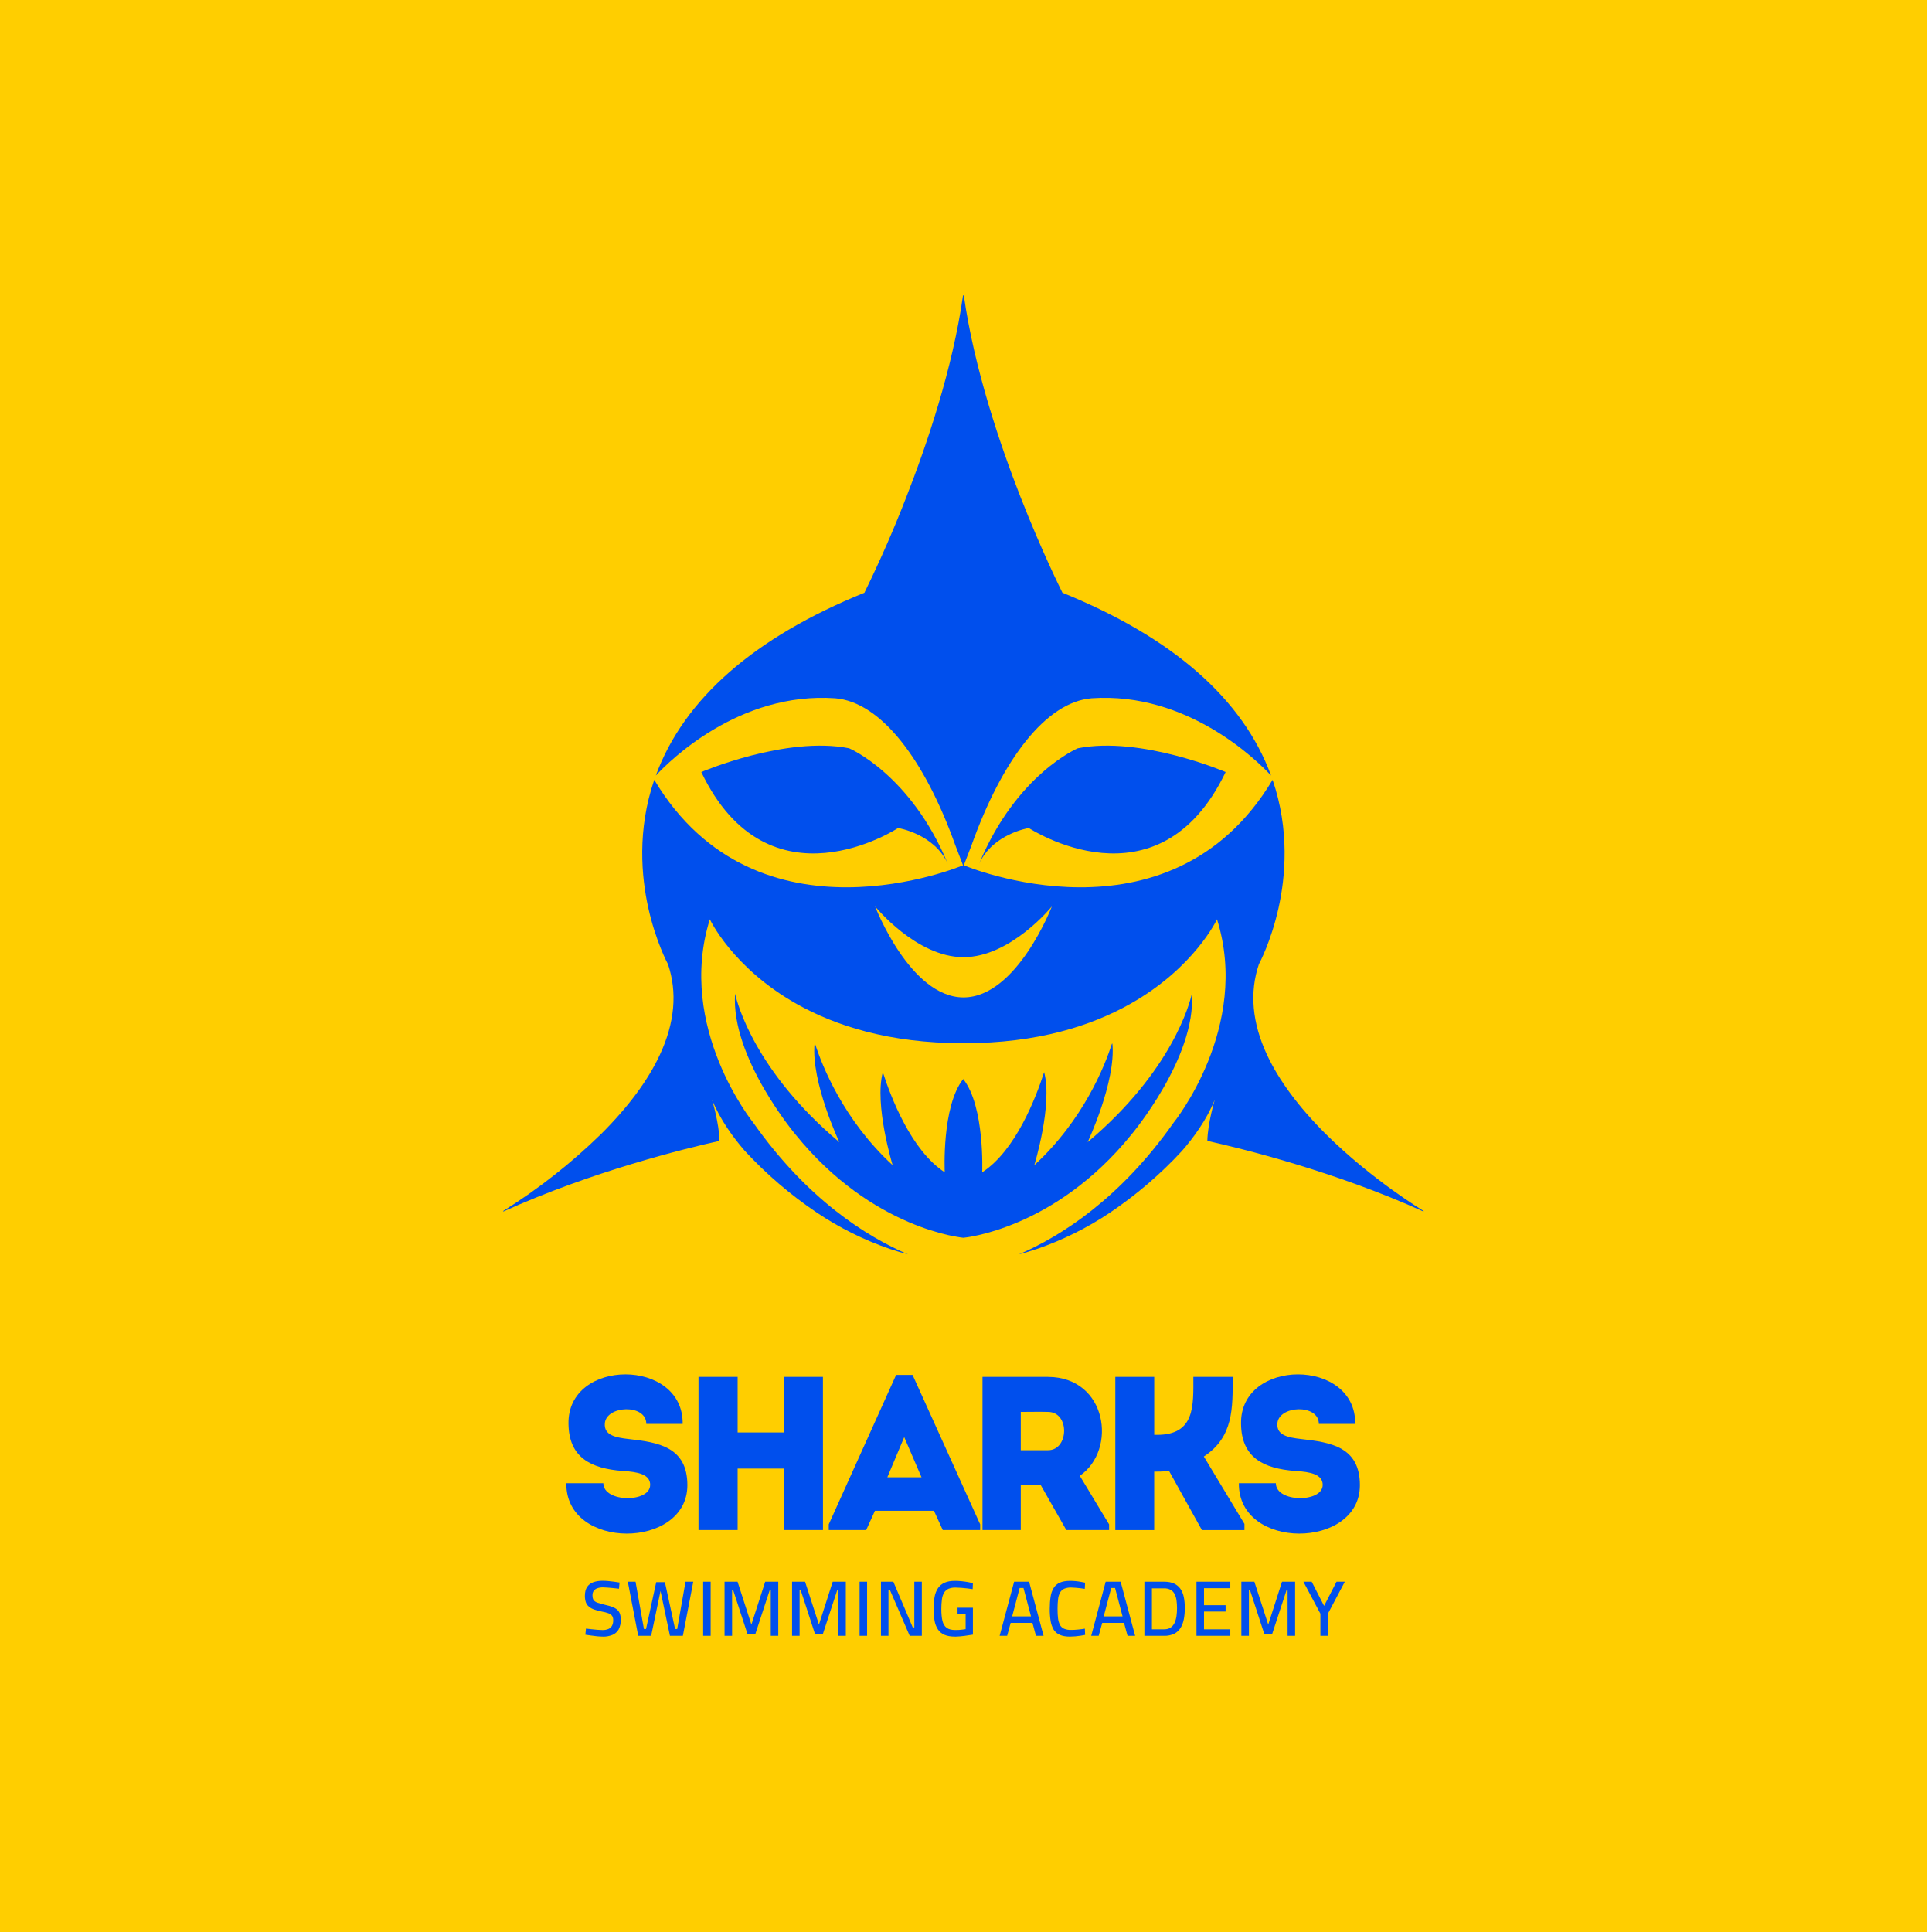
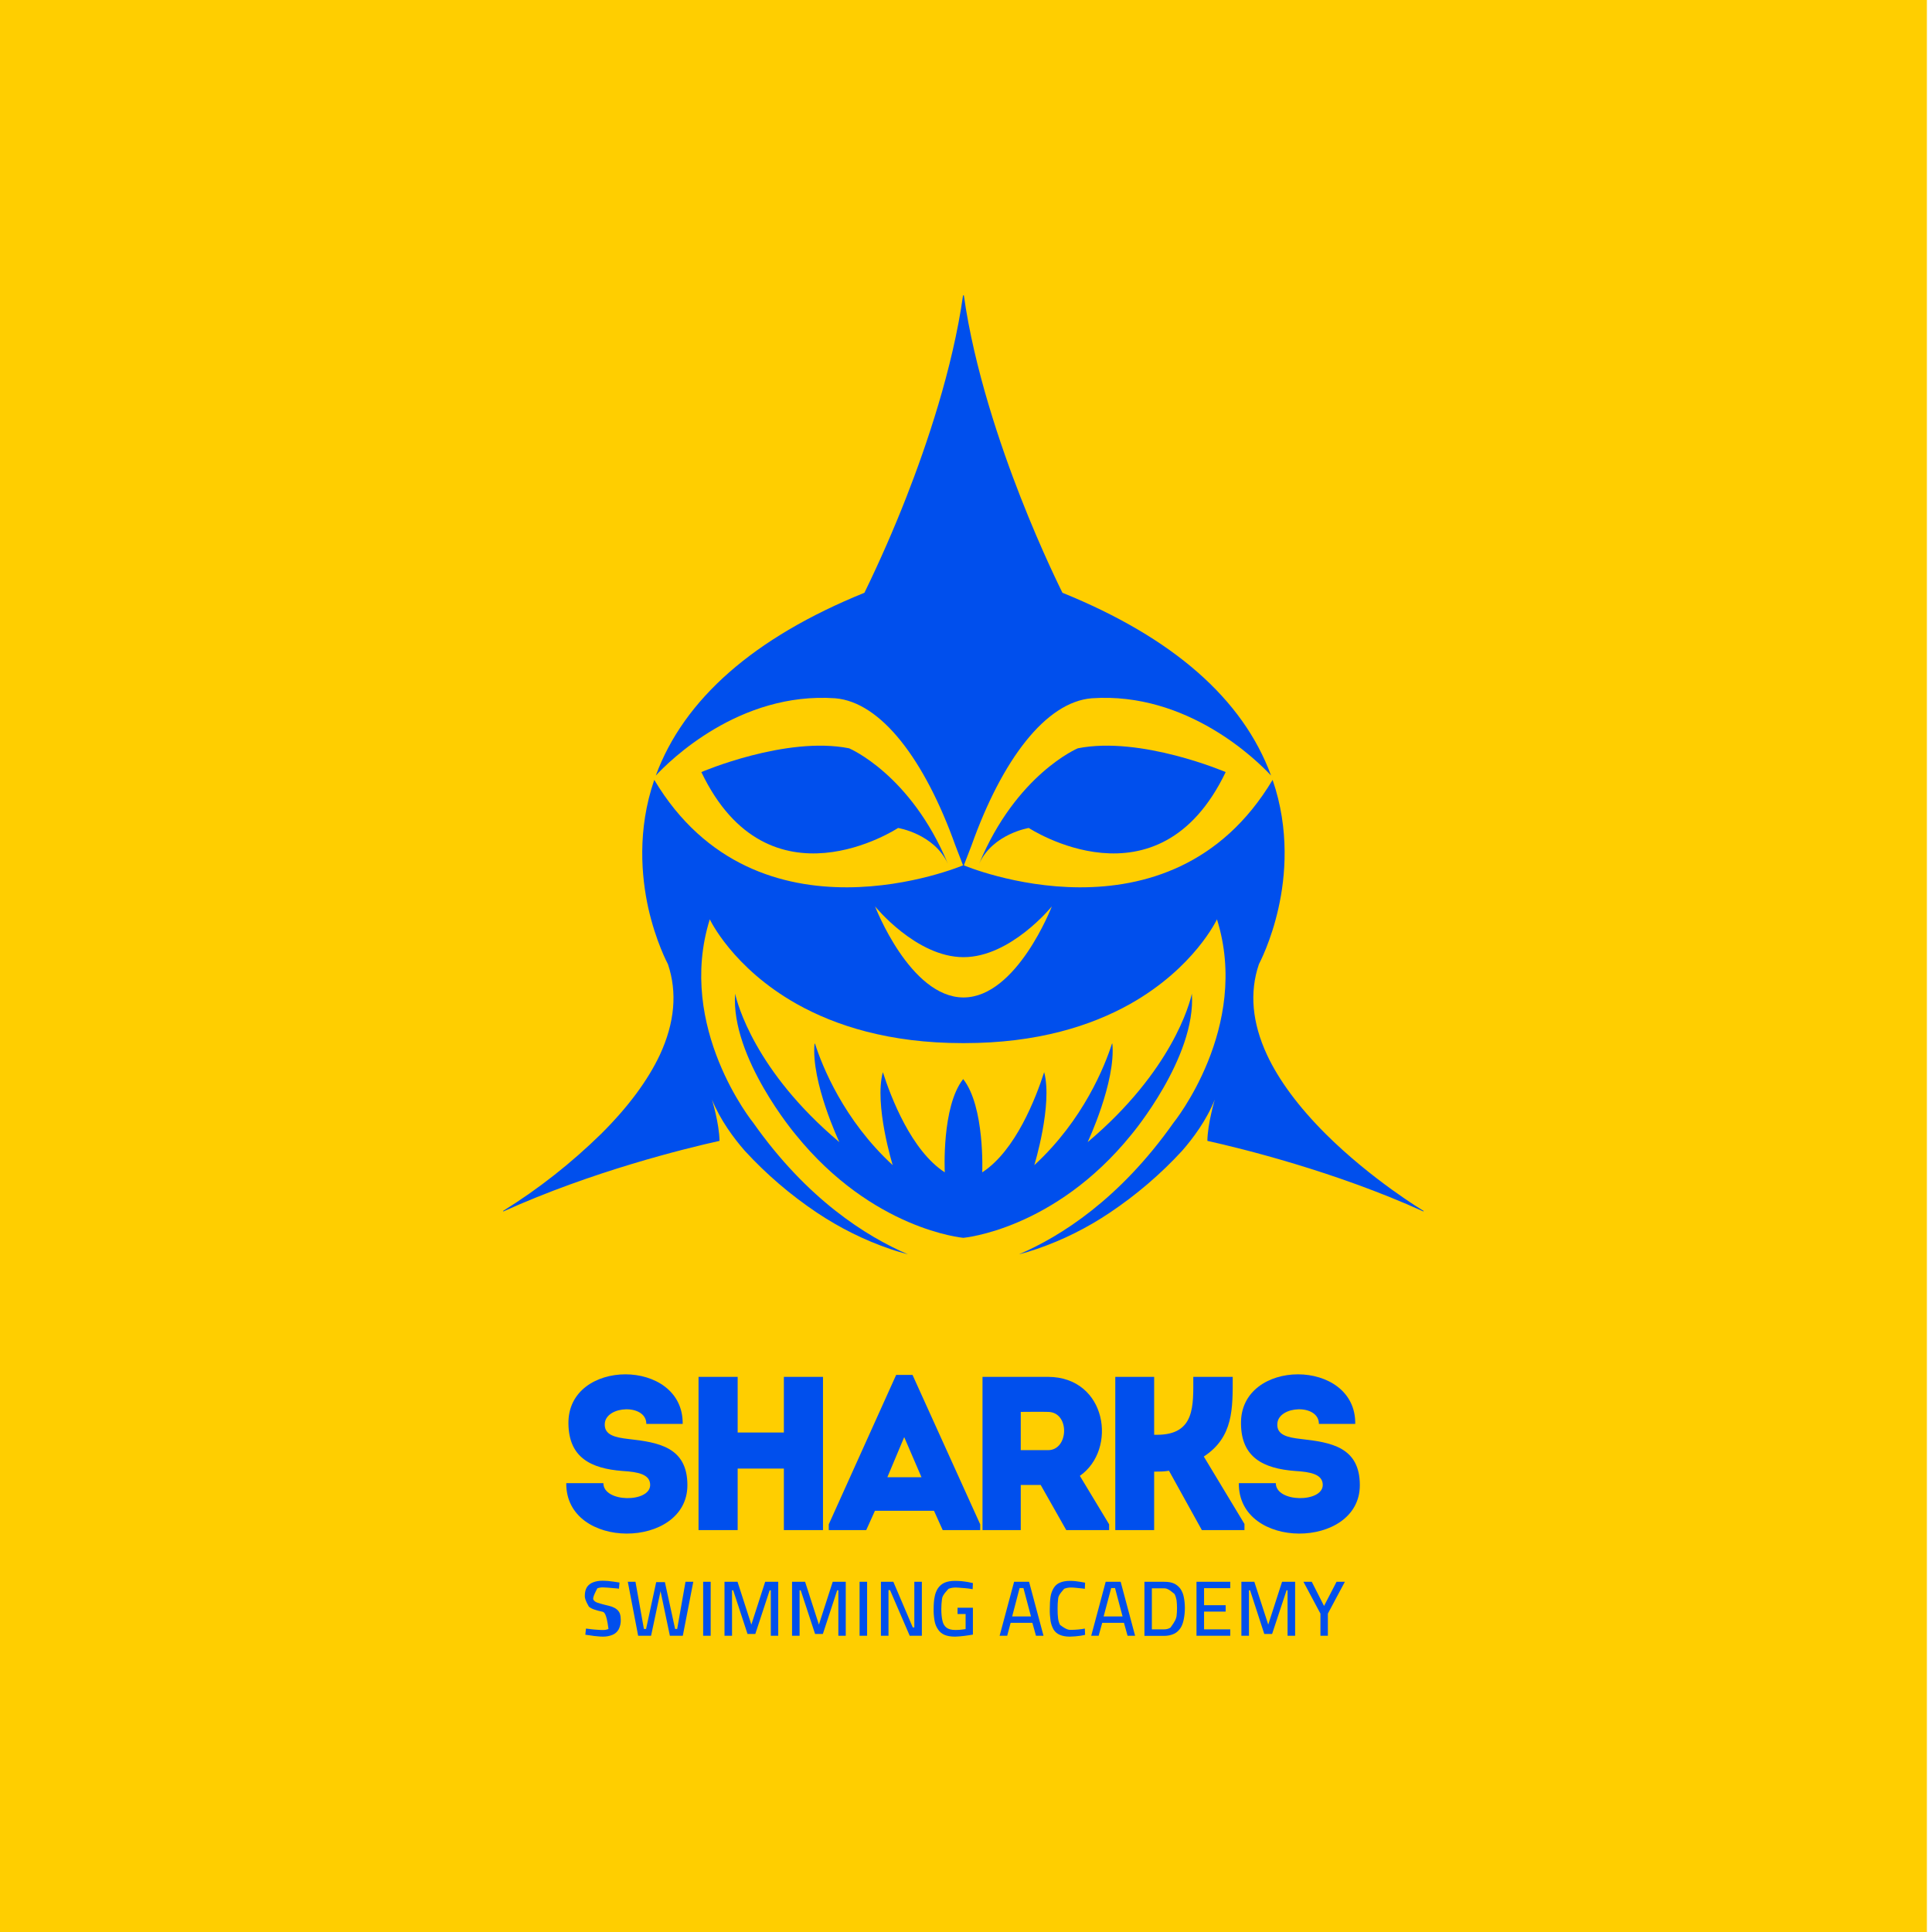
- <svg xmlns="http://www.w3.org/2000/svg" width="78" height="78" fill="none">
-   <path fill="#FFCE00" d="M77.796 0H0v78h77.796z" />
-   <path fill="#004FED" d="M36.26 33.429s1.454.232 2.005 1.441c-1.503-3.615-3.984-4.66-3.984-4.66-2.55-.505-5.968.96-5.968.96 2.728 5.693 7.946 2.259 7.946 2.259z" />
-   <path fill="#004FED" d="M53.518 45.777c-1.088-1.085-1.884-2.16-2.366-3.193-.601-1.29-.711-2.52-.327-3.657.018-.033.492-.92.793-2.269.277-1.245.456-3.147-.24-5.174-4.164 6.97-12.466 3.45-12.466 3.45l.308-.8c1.238-3.469 3.005-5.793 4.854-5.943 3.875-.268 6.689 2.525 7.242 3.12-1.136-3.092-3.968-5.575-8.423-7.381-.043-.088-.823-1.645-1.687-3.85-.816-2.084-1.876-5.192-2.294-8.154h-.032c-.416 2.962-1.477 6.07-2.294 8.154a49 49 0 0 1-1.687 3.85c-4.455 1.806-7.287 4.29-8.422 7.381.553-.595 3.367-3.388 7.241-3.12 1.85.15 3.616 2.474 4.855 5.943l.307.8s-8.302 3.52-12.466-3.45c-.697 2.027-.517 3.929-.24 5.174.301 1.349.775 2.236.794 2.27.384 1.135.274 2.366-.328 3.656-.481 1.034-1.277 2.108-2.366 3.193a23.4 23.4 0 0 1-3.961 3.115l.01.02c3.582-1.623 7.336-2.543 8.725-2.851-.012-.71-.302-1.667-.302-1.667.334.83.885 1.565 1.324 2.07a16.5 16.5 0 0 0 2.91 2.494 12.7 12.7 0 0 0 2.951 1.466q.381.127.723.216c-1.682-.724-4.067-2.225-6.24-5.31 0 0-3.125-3.85-1.756-8.216 0 0 .906 1.954 3.51 3.42 1.563.878 3.737 1.582 6.694 1.582h.069c2.957 0 5.13-.703 6.693-1.583 2.605-1.465 3.51-3.419 3.51-3.419 1.369 4.367-1.756 8.216-1.756 8.216-2.174 3.084-4.559 4.586-6.24 5.31q.343-.088.724-.216a12.8 12.8 0 0 0 2.95-1.466 16.5 16.5 0 0 0 2.91-2.495c.44-.504.99-1.24 1.324-2.07 0 0-.29.957-.302 1.668 1.39.308 5.143 1.228 8.725 2.851l.01-.02c-.02-.013-2.107-1.267-3.96-3.115M38.92 32.867h-.015zm-.021 0h-.002zh.001zm-.023 0h.016zm.03 7.401h-.014c-2.152-.007-3.562-3.674-3.562-3.674s1.66 2.048 3.565 2.05h.008c1.905-.002 3.564-2.05 3.564-2.05s-1.41 3.667-3.561 3.674" />
-   <path fill="#004FED" d="M39.53 34.87c.552-1.209 2.005-1.441 2.005-1.441s5.22 3.434 7.947-2.26c0 0-3.418-1.464-5.969-.959 0 0-2.48 1.044-3.983 4.66M48.12 40.117c-.083.373-.791 3.115-4.21 5.996 0 0 1.15-2.44 1-3.982l-.02.011c-.284.88-1.145 3.072-3.133 4.9 0 0 .75-2.443.397-3.756-.33 1.026-1.152 3.17-2.5 4.042 0 0 .11-2.654-.766-3.765-.877 1.111-.746 3.765-.746 3.765-1.348-.873-2.17-3.016-2.5-4.042-.353 1.313.397 3.757.397 3.757-1.988-1.83-2.849-4.02-3.132-4.9l-.02-.012c-.15 1.542 1 3.982 1 3.982-3.42-2.88-4.127-5.623-4.21-5.996-.178 2.578 2.443 5.69 2.443 5.69 3.115 3.85 6.774 4.165 6.774 4.165s3.667-.315 6.783-4.166c0 0 2.62-3.11 2.442-5.689M26.25 59.953c0-.434-.5-.53-1.106-.566-1.312-.098-2.175-.556-2.193-1.9-.052-2.667 4.645-2.667 4.61 0h-1.468c0-.82-1.623-.75-1.675-.017-.034.468.415.566.959.627 1.2.133 2.374.318 2.374 1.864 0 2.597-4.92 2.641-4.887-.08h1.494c0 .787 1.89.795 1.89.07zM33.226 61.772h-1.58V59.29H29.78v2.482H28.2v-6.183h1.58v2.244h1.864v-2.244h1.58zM37.707 60.994h-2.383l-.354.778h-1.511v-.23l2.72-6.033h.664l2.729 6.033v.23h-1.51zm-1.2-2.976-.683 1.625h1.381l-.7-1.625zM44.777 61.543v.229H43.05l-1.035-1.82h-.804v1.82h-1.545v-6.183h2.65c2.374.01 2.806 2.933 1.278 3.993zm-2.46-4.54c-.363-.01-.743 0-1.106 0v1.546h1.105c.838 0 .881-1.538 0-1.546M45.028 61.772v-6.183h1.571v2.34h.112c1.546 0 1.468-1.183 1.468-2.34h1.588c0 1.264.035 2.43-1.165 3.215l1.64 2.72v.249h-1.718l-1.33-2.394c-.207.035-.397.035-.596.035v2.359h-1.571z" />
-   <path fill="#004FED" d="M53.402 59.953c0-.434-.5-.53-1.105-.566-1.313-.098-2.176-.556-2.193-1.9-.052-2.667 4.645-2.667 4.61 0h-1.468c0-.82-1.623-.75-1.675-.017-.035.468.414.566.958.627 1.2.133 2.374.318 2.374 1.864 0 2.597-4.92 2.641-4.886-.08h1.493c0 .787 1.891.795 1.891.07zM24.343 66.074q-.101 0-.232-.012a5 5 0 0 1-.258-.032l-.221-.032.025-.247.217.024q.125.014.245.024.121.01.206.01a.6.6 0 0 0 .24-.044.3.3 0 0 0 .143-.129.45.45 0 0 0 .048-.222.3.3 0 0 0-.043-.175.3.3 0 0 0-.144-.105 1.5 1.5 0 0 0-.272-.071 2 2 0 0 1-.303-.08.7.7 0 0 1-.216-.117.4.4 0 0 1-.125-.175.8.8 0 0 1-.04-.262q0-.222.087-.355a.5.5 0 0 1 .25-.194q.164-.06.381-.06.099 0 .224.012a6 6 0 0 1 .457.059l-.022.25a4 4 0 0 0-.214-.023l-.236-.021a2 2 0 0 0-.183-.01.7.7 0 0 0-.242.035.3.3 0 0 0-.146.105.3.3 0 0 0-.049.18q0 .128.047.194.047.067.158.105.11.037.29.082.172.039.293.082.123.045.201.111.079.068.116.165a.7.7 0 0 1 .036.248.8.8 0 0 1-.086.393.52.52 0 0 1-.25.219 1 1 0 0 1-.382.07zM25.766 66.042l-.42-2.184h.312l.339 1.909h.085l.411-1.89h.351l.411 1.89h.085l.336-1.909h.313l-.42 2.184h-.522l-.399-1.902h.038l-.398 1.902zM28.388 66.042v-2.184h.303v2.184zM29.252 66.042v-2.184h.525l.559 1.731.557-1.731h.528v2.184h-.303v-1.836h-.045l-.578 1.764h-.317l-.575-1.764h-.047v1.836zM31.978 66.042v-2.184h.525l.56 1.731.556-1.731h.529v2.184h-.304v-1.836h-.045l-.578 1.764h-.317l-.575-1.764h-.047v1.836zM34.704 66.042v-2.184h.303v2.184zM35.567 66.042v-2.184h.5l.784 1.846h.063v-1.846h.303v2.184h-.49l-.797-1.848h-.06v1.848zM38.558 66.074q-.26 0-.427-.072a.6.6 0 0 1-.264-.218.9.9 0 0 1-.136-.353 2.6 2.6 0 0 1-.04-.475c0-.178.014-.35.042-.49a.9.9 0 0 1 .14-.353.63.63 0 0 1 .265-.216q.164-.073.414-.073.123 0 .259.013t.259.035.209.042l-.01.244a3 3 0 0 0-.204-.028q-.122-.014-.248-.024a3 3 0 0 0-.232-.011.7.7 0 0 0-.294.05.4.4 0 0 0-.176.156.7.7 0 0 0-.087.268 3 3 0 0 0-.024.387q0 .288.044.478.045.19.168.282.123.093.36.092a2 2 0 0 0 .29-.019l.119-.016v-.612h-.326v-.253h.62v1.087a12 12 0 0 1-.342.051 4 4 0 0 1-.38.03zM40.358 66.042l.585-2.184h.604l.585 2.184h-.307l-.143-.523h-.879l-.142.523h-.304m.506-.783h.762l-.304-1.148h-.155zM43.195 66.074q-.246 0-.407-.07a.54.54 0 0 1-.248-.21 1 1 0 0 1-.124-.352 3 3 0 0 1-.035-.487c0-.184.012-.353.035-.495a.9.9 0 0 1 .125-.353.56.56 0 0 1 .249-.212q.157-.07.408-.071a2.4 2.4 0 0 1 .438.04q.1.017.172.033l-.013.25a2 2 0 0 0-.165-.024l-.203-.02a2 2 0 0 0-.188-.01.7.7 0 0 0-.278.05.36.36 0 0 0-.166.156.7.7 0 0 0-.078.266q-.021.162-.021.39c0 .152.006.276.02.383a.8.8 0 0 0 .078.265.35.35 0 0 0 .166.153.7.7 0 0 0 .282.048q.133 0 .29-.016.156-.015.267-.035l.01.253q-.075.015-.18.032a3 3 0 0 1-.434.036M44.055 66.042l.584-2.184h.604l.585 2.184h-.306l-.143-.523H44.5l-.143.523h-.303m.505-.783h.762l-.303-1.148h-.155zM46.202 66.042v-2.184h.794q.243 0 .406.076a.63.63 0 0 1 .258.216.9.9 0 0 1 .134.334q.04.195.04.433 0 .241-.038.446-.039.205-.133.358a.66.66 0 0 1-.256.238.9.9 0 0 1-.408.084h-.797m.304-.263h.487q.164 0 .267-.069a.46.46 0 0 0 .159-.19 1 1 0 0 0 .079-.274 2.4 2.4 0 0 0 0-.644.8.8 0 0 0-.079-.253.4.4 0 0 0-.16-.166.54.54 0 0 0-.266-.058h-.487zM48.305 66.042v-2.184h1.366v.263h-1.062v.685h.872v.256h-.872v.717h1.062v.263zM50.117 66.042v-2.184h.525l.56 1.731.557-1.731h.528v2.184h-.303v-1.836h-.045l-.579 1.764h-.316l-.575-1.764h-.047v1.836h-.304M53.308 66.042v-.894l-.686-1.29h.335l.5.976.503-.976h.335l-.683 1.29v.894z" />
+ <svg xmlns="http://www.w3.org/2000/svg" width="px" height="px" viewBox="0 0 59 59" version="1.1">
+   <g id="surface1">
+     <path style=" stroke:none;fill-rule:nonzero;fill:rgb(100%,80.784%,0%);fill-opacity:1;" d="M 58.844 0 L 0 0 L 0 59 L 58.844 59 Z M 58.844 0 " />
+     <path style=" stroke:none;fill-rule:nonzero;fill:rgb(0%,30.98%,92.941%);fill-opacity:1;" d="M 27.426 25.285 C 27.426 25.285 28.527 25.461 28.945 26.375 C 27.809 23.641 25.93 22.852 25.93 22.852 C 24 22.469 21.418 23.578 21.418 23.578 C 23.48 27.883 27.426 25.285 27.426 25.285 Z M 27.426 25.285 " />
+     <path style=" stroke:none;fill-rule:nonzero;fill:rgb(0%,30.98%,92.941%);fill-opacity:1;" d="M 40.48 34.625 C 39.66 33.805 39.055 32.992 38.691 32.211 C 38.238 31.234 38.152 30.305 38.445 29.445 C 38.457 29.418 38.816 28.75 39.043 27.727 C 39.254 26.785 39.391 25.348 38.863 23.816 C 35.715 29.086 29.434 26.426 29.434 26.426 L 29.668 25.82 C 30.602 23.195 31.938 21.438 33.34 21.324 C 36.27 21.121 38.398 23.234 38.816 23.684 C 37.957 21.344 35.816 19.469 32.445 18.102 C 32.414 18.035 31.82 16.855 31.168 15.188 C 30.551 13.613 29.75 11.262 29.434 9.02 L 29.41 9.02 C 29.094 11.262 28.293 13.613 27.676 15.188 C 27.289 16.176 26.863 17.148 26.398 18.102 C 23.027 19.469 20.887 21.348 20.027 23.684 C 20.445 23.234 22.574 21.121 25.504 21.324 C 26.902 21.438 28.238 23.195 29.176 25.82 L 29.41 26.426 C 29.41 26.426 23.129 29.086 19.98 23.816 C 19.453 25.348 19.59 26.785 19.797 27.727 C 20.027 28.75 20.383 29.418 20.398 29.445 C 20.688 30.305 20.605 31.234 20.152 32.211 C 19.785 32.992 19.184 33.805 18.359 34.625 C 17.449 35.516 16.445 36.309 15.363 36.98 L 15.371 36.996 C 18.082 35.77 20.922 35.074 21.973 34.84 C 21.965 34.305 21.742 33.578 21.742 33.578 C 21.996 34.207 22.414 34.766 22.746 35.145 C 23.402 35.859 24.141 36.492 24.945 37.031 C 25.641 37.496 26.391 37.871 27.18 38.141 C 27.371 38.207 27.555 38.258 27.727 38.305 C 26.453 37.758 24.648 36.621 23.004 34.289 C 23.004 34.289 20.641 31.375 21.676 28.074 C 21.676 28.074 22.363 29.551 24.332 30.66 C 25.516 31.324 27.16 31.855 29.395 31.855 L 29.449 31.855 C 31.684 31.855 33.328 31.324 34.512 30.66 C 36.48 29.551 37.164 28.074 37.164 28.074 C 38.199 31.375 35.836 34.289 35.836 34.289 C 34.191 36.621 32.391 37.758 31.117 38.305 C 31.289 38.262 31.473 38.207 31.664 38.141 C 32.453 37.871 33.203 37.496 33.895 37.031 C 34.699 36.492 35.441 35.859 36.098 35.145 C 36.43 34.766 36.848 34.207 37.098 33.578 C 37.098 33.578 36.879 34.305 36.871 34.84 C 37.922 35.074 40.762 35.77 43.469 36.996 L 43.477 36.98 C 43.461 36.973 41.883 36.023 40.48 34.625 M 29.441 24.859 L 29.43 24.859 Z M 29.422 24.859 Z M 29.422 24.859 L 29.426 24.859 Z M 29.406 24.859 L 29.418 24.859 Z M 29.43 30.461 L 29.418 30.461 C 27.789 30.453 26.723 27.68 26.723 27.68 C 26.723 27.68 27.98 29.23 29.422 29.23 L 29.426 29.23 C 30.867 29.23 32.121 27.68 32.121 27.68 C 32.121 27.68 31.055 30.453 29.43 30.461 " />
+     <path style=" stroke:none;fill-rule:nonzero;fill:rgb(0%,30.98%,92.941%);fill-opacity:1;" d="M 29.902 26.375 C 30.32 25.461 31.418 25.285 31.418 25.285 C 31.418 25.285 35.367 27.883 37.43 23.578 C 37.43 23.578 34.844 22.469 32.914 22.852 C 32.914 22.852 31.039 23.641 29.902 26.375 M 36.398 30.344 C 36.336 30.629 35.801 32.699 33.215 34.879 C 33.215 34.879 34.082 33.035 33.969 31.867 L 33.957 31.875 C 33.742 32.543 33.09 34.199 31.586 35.582 C 31.586 35.582 32.152 33.734 31.887 32.742 C 31.637 33.52 31.016 35.141 29.996 35.801 C 29.996 35.801 30.078 33.793 29.414 32.953 C 28.75 33.793 28.852 35.801 28.852 35.801 C 27.832 35.141 27.211 33.52 26.961 32.742 C 26.691 33.734 27.262 35.582 27.262 35.582 C 25.758 34.199 25.105 32.543 24.891 31.879 L 24.875 31.867 C 24.762 33.035 25.633 34.879 25.633 34.879 C 23.047 32.703 22.512 30.629 22.449 30.344 C 22.312 32.297 24.297 34.648 24.297 34.648 C 26.652 37.562 29.418 37.801 29.418 37.801 C 29.418 37.801 32.195 37.562 34.551 34.648 C 34.551 34.648 36.531 32.297 36.398 30.344 M 19.855 45.348 C 19.855 45.02 19.477 44.949 19.02 44.922 C 18.027 44.848 17.375 44.5 17.359 43.484 C 17.32 41.465 20.875 41.465 20.848 43.484 L 19.738 43.484 C 19.738 42.863 18.508 42.918 18.469 43.473 C 18.445 43.824 18.785 43.898 19.195 43.945 C 20.102 44.047 20.992 44.188 20.992 45.355 C 20.992 47.32 17.27 47.352 17.293 45.293 L 18.426 45.293 C 18.426 45.891 19.855 45.895 19.855 45.348 Z M 25.133 46.727 L 23.938 46.727 L 23.938 44.848 L 22.527 44.848 L 22.527 46.727 L 21.332 46.727 L 21.332 42.047 L 22.527 42.047 L 22.527 43.746 L 23.938 43.746 L 23.938 42.047 L 25.133 42.047 Z M 28.523 46.137 L 26.719 46.137 L 26.453 46.727 L 25.309 46.727 L 25.309 46.551 L 27.367 41.988 L 27.867 41.988 L 29.934 46.551 L 29.934 46.727 L 28.789 46.727 Z M 27.613 43.887 L 27.098 45.113 L 28.141 45.113 Z M 33.871 46.551 L 33.871 46.727 L 32.562 46.727 L 31.781 45.348 L 31.172 45.348 L 31.172 46.727 L 30.004 46.727 L 30.004 42.047 L 32.008 42.047 C 33.805 42.055 34.129 44.266 32.977 45.07 Z M 32.008 43.117 C 31.734 43.109 31.445 43.117 31.172 43.117 L 31.172 44.285 L 32.008 44.285 C 32.641 44.285 32.676 43.125 32.008 43.117 M 34.059 46.727 L 34.059 42.047 L 35.246 42.047 L 35.246 43.816 L 35.332 43.816 C 36.504 43.816 36.441 42.922 36.441 42.047 L 37.645 42.047 C 37.645 43.004 37.672 43.887 36.762 44.48 L 38.004 46.539 L 38.004 46.727 L 36.703 46.727 L 35.699 44.914 C 35.543 44.941 35.398 44.941 35.246 44.941 L 35.246 46.727 Z M 34.059 46.727 " />
+     <path style=" stroke:none;fill-rule:nonzero;fill:rgb(0%,30.98%,92.941%);fill-opacity:1;" d="M 40.395 45.348 C 40.395 45.02 40.016 44.949 39.559 44.922 C 38.566 44.848 37.91 44.5 37.898 43.484 C 37.859 41.465 41.414 41.465 41.387 43.484 L 40.277 43.484 C 40.277 42.863 39.047 42.918 39.008 43.473 C 38.98 43.824 39.32 43.898 39.734 43.945 C 40.641 44.047 41.527 44.188 41.527 45.355 C 41.527 47.32 37.809 47.352 37.832 45.293 L 38.961 45.293 C 38.961 45.891 40.395 45.895 40.395 45.348 Z M 18.414 49.98 C 18.363 49.98 18.305 49.977 18.238 49.969 C 18.172 49.965 18.109 49.957 18.043 49.945 L 17.875 49.922 L 17.895 49.734 L 18.059 49.754 C 18.121 49.762 18.184 49.766 18.242 49.77 C 18.305 49.777 18.355 49.777 18.398 49.777 C 18.461 49.781 18.523 49.77 18.582 49.746 C 18.516 49.242 18.449 49.227 18.379 49.215 C 18.301 49.199 18.223 49.18 18.148 49.152 C 18.09 49.133 18.035 49.105 17.984 49.066 C 17.871 48.867 17.859 48.801 17.859 48.734 C 17.859 48.621 17.883 48.535 17.926 48.465 C 17.973 48.398 18.039 48.348 18.117 48.32 C 18.199 48.289 18.293 48.273 18.402 48.273 C 18.453 48.273 18.512 48.277 18.574 48.281 C 18.688 48.293 18.805 48.309 18.918 48.328 L 18.902 48.516 C 18.848 48.508 18.797 48.504 18.742 48.5 L 18.562 48.484 C 18.516 48.48 18.469 48.477 18.426 48.477 C 18.363 48.473 18.301 48.484 18.242 48.504 C 18.094 48.781 18.105 48.832 18.129 48.863 C 18.152 48.898 18.191 48.926 18.25 48.945 C 18.305 48.965 18.379 48.984 18.469 49.008 C 18.555 49.027 18.629 49.047 18.688 49.066 C 18.75 49.09 18.801 49.117 18.84 49.152 C 18.883 49.188 18.91 49.227 18.93 49.277 C 18.949 49.336 18.957 49.402 18.957 49.465 C 18.961 49.566 18.938 49.672 18.891 49.762 C 18.848 49.836 18.781 49.895 18.703 49.926 C 18.609 49.965 18.512 49.98 18.414 49.98 Z M 19.488 49.953 L 19.172 48.305 L 19.406 48.305 L 19.664 49.746 L 19.73 49.746 L 20.039 48.316 L 20.305 48.316 L 20.617 49.746 L 20.68 49.746 L 20.934 48.305 L 21.172 48.305 L 20.852 49.953 L 20.457 49.953 L 20.156 48.516 L 20.188 48.516 L 19.883 49.953 Z M 21.473 49.953 L 21.473 48.305 L 21.703 48.305 L 21.703 49.953 Z M 22.125 49.953 L 22.125 48.305 L 22.523 48.305 L 22.945 49.613 L 23.367 48.305 L 23.766 48.305 L 23.766 49.953 L 23.539 49.953 L 23.539 48.566 L 23.504 48.566 L 23.066 49.898 L 22.828 49.898 L 22.391 48.566 L 22.355 48.566 L 22.355 49.953 Z M 24.188 49.953 L 24.188 48.305 L 24.586 48.305 L 25.008 49.613 L 25.43 48.305 L 25.828 48.305 L 25.828 49.953 L 25.602 49.953 L 25.602 48.566 L 25.566 48.566 L 25.129 49.898 L 24.891 49.898 L 24.453 48.566 L 24.418 48.566 L 24.418 49.953 Z M 26.25 49.953 L 26.25 48.305 L 26.48 48.305 L 26.48 49.953 Z M 26.902 49.953 L 26.902 48.305 L 27.281 48.305 L 27.875 49.699 L 27.922 49.699 L 27.922 48.305 L 28.152 48.305 L 28.152 49.953 L 27.781 49.953 L 27.18 48.559 L 27.133 48.559 L 27.133 49.953 Z M 29.164 49.98 C 29.035 49.98 28.926 49.961 28.844 49.926 C 28.762 49.891 28.691 49.832 28.645 49.758 C 28.59 49.68 28.555 49.59 28.539 49.492 C 28.52 49.375 28.508 49.254 28.512 49.133 C 28.512 49 28.52 48.867 28.543 48.762 C 28.559 48.668 28.594 48.578 28.648 48.496 C 28.699 48.426 28.766 48.367 28.848 48.332 C 28.93 48.297 29.035 48.277 29.16 48.277 C 29.223 48.277 29.289 48.281 29.355 48.285 C 29.426 48.293 29.492 48.301 29.555 48.312 C 29.613 48.324 29.668 48.336 29.711 48.344 L 29.703 48.531 C 29.652 48.52 29.602 48.516 29.551 48.508 C 29.488 48.5 29.426 48.496 29.363 48.492 C 29.305 48.484 29.246 48.484 29.188 48.48 C 29.109 48.48 29.035 48.492 28.965 48.52 C 28.797 48.699 28.773 48.77 28.766 48.84 C 28.754 48.938 28.746 49.035 28.746 49.133 C 28.746 49.277 28.758 49.398 28.781 49.496 C 28.801 49.59 28.844 49.66 28.906 49.707 C 28.969 49.754 29.059 49.777 29.18 49.777 C 29.254 49.777 29.324 49.773 29.398 49.762 L 29.488 49.75 L 29.488 49.289 L 29.242 49.289 L 29.242 49.098 L 29.711 49.098 L 29.711 49.918 C 29.625 49.934 29.539 49.945 29.453 49.957 C 29.355 49.969 29.262 49.977 29.164 49.98 Z M 30.527 49.953 L 30.969 48.305 L 31.426 48.305 L 31.867 49.953 L 31.637 49.953 L 31.527 49.559 L 30.863 49.559 L 30.758 49.953 L 30.527 49.953 M 30.91 49.363 L 31.484 49.363 L 31.254 48.496 L 31.137 48.496 Z M 32.672 49.98 C 32.551 49.98 32.445 49.961 32.367 49.926 C 32.289 49.895 32.223 49.84 32.176 49.766 C 32.129 49.684 32.098 49.594 32.082 49.5 C 32.066 49.379 32.055 49.258 32.059 49.133 C 32.059 48.992 32.066 48.867 32.082 48.758 C 32.098 48.664 32.129 48.574 32.18 48.492 C 32.223 48.422 32.289 48.363 32.367 48.332 C 32.445 48.297 32.551 48.277 32.676 48.277 C 32.785 48.277 32.898 48.289 33.008 48.309 C 33.059 48.316 33.102 48.324 33.137 48.332 L 33.129 48.52 C 33.086 48.512 33.043 48.508 33.004 48.504 L 32.848 48.488 C 32.801 48.484 32.754 48.48 32.707 48.48 C 32.633 48.48 32.562 48.492 32.496 48.52 C 32.336 48.699 32.316 48.766 32.312 48.836 C 32.301 48.918 32.297 49.02 32.297 49.133 C 32.297 49.246 32.301 49.34 32.312 49.422 C 32.32 49.492 32.34 49.559 32.371 49.621 C 32.562 49.766 32.637 49.777 32.707 49.773 C 32.777 49.773 32.848 49.77 32.93 49.762 C 33.008 49.754 33.074 49.746 33.129 49.734 L 33.137 49.926 C 33.102 49.934 33.055 49.941 33 49.953 C 32.895 49.969 32.781 49.977 32.672 49.98 M 33.324 49.953 L 33.766 48.305 L 34.223 48.305 L 34.664 49.953 L 34.434 49.953 L 34.324 49.559 L 33.66 49.559 L 33.551 49.953 L 33.324 49.953 M 33.703 49.363 L 34.281 49.363 L 34.051 48.496 L 33.934 48.496 Z M 34.949 49.953 L 34.949 48.305 L 35.547 48.305 C 35.672 48.305 35.773 48.32 35.855 48.359 C 35.934 48.395 36 48.453 36.051 48.523 C 36.102 48.602 36.137 48.688 36.152 48.777 C 36.172 48.875 36.184 48.984 36.184 49.105 C 36.184 49.227 36.172 49.336 36.152 49.441 C 36.133 49.543 36.102 49.637 36.055 49.711 C 36.004 49.789 35.938 49.852 35.859 49.891 C 35.762 49.938 35.656 49.957 35.551 49.957 L 34.949 49.957 M 35.176 49.758 L 35.547 49.758 C 35.629 49.758 35.695 49.738 35.746 49.703 C 35.898 49.496 35.918 49.426 35.93 49.352 C 35.949 49.191 35.949 49.027 35.93 48.867 C 35.918 48.801 35.898 48.734 35.867 48.676 C 35.684 48.52 35.617 48.504 35.547 48.504 L 35.176 48.504 Z M 36.539 49.953 L 36.539 48.305 L 37.57 48.305 L 37.57 48.5 L 36.77 48.5 L 36.77 49.02 L 37.43 49.02 L 37.43 49.215 L 36.77 49.215 L 36.77 49.758 L 37.57 49.758 L 37.57 49.953 Z M 37.91 49.953 L 37.91 48.305 L 38.305 48.305 L 38.73 49.613 L 39.152 48.305 L 39.551 48.305 L 39.551 49.953 L 39.32 49.953 L 39.32 48.566 L 39.289 48.566 L 38.848 49.898 L 38.609 49.898 L 38.176 48.566 L 38.141 48.566 L 38.141 49.953 L 37.91 49.953 M 40.324 49.953 L 40.324 49.277 L 39.805 48.305 L 40.059 48.305 L 40.434 49.043 L 40.816 48.305 L 41.07 48.305 L 40.551 49.277 L 40.551 49.953 Z M 40.324 49.953 " />
+   </g>
</svg>
